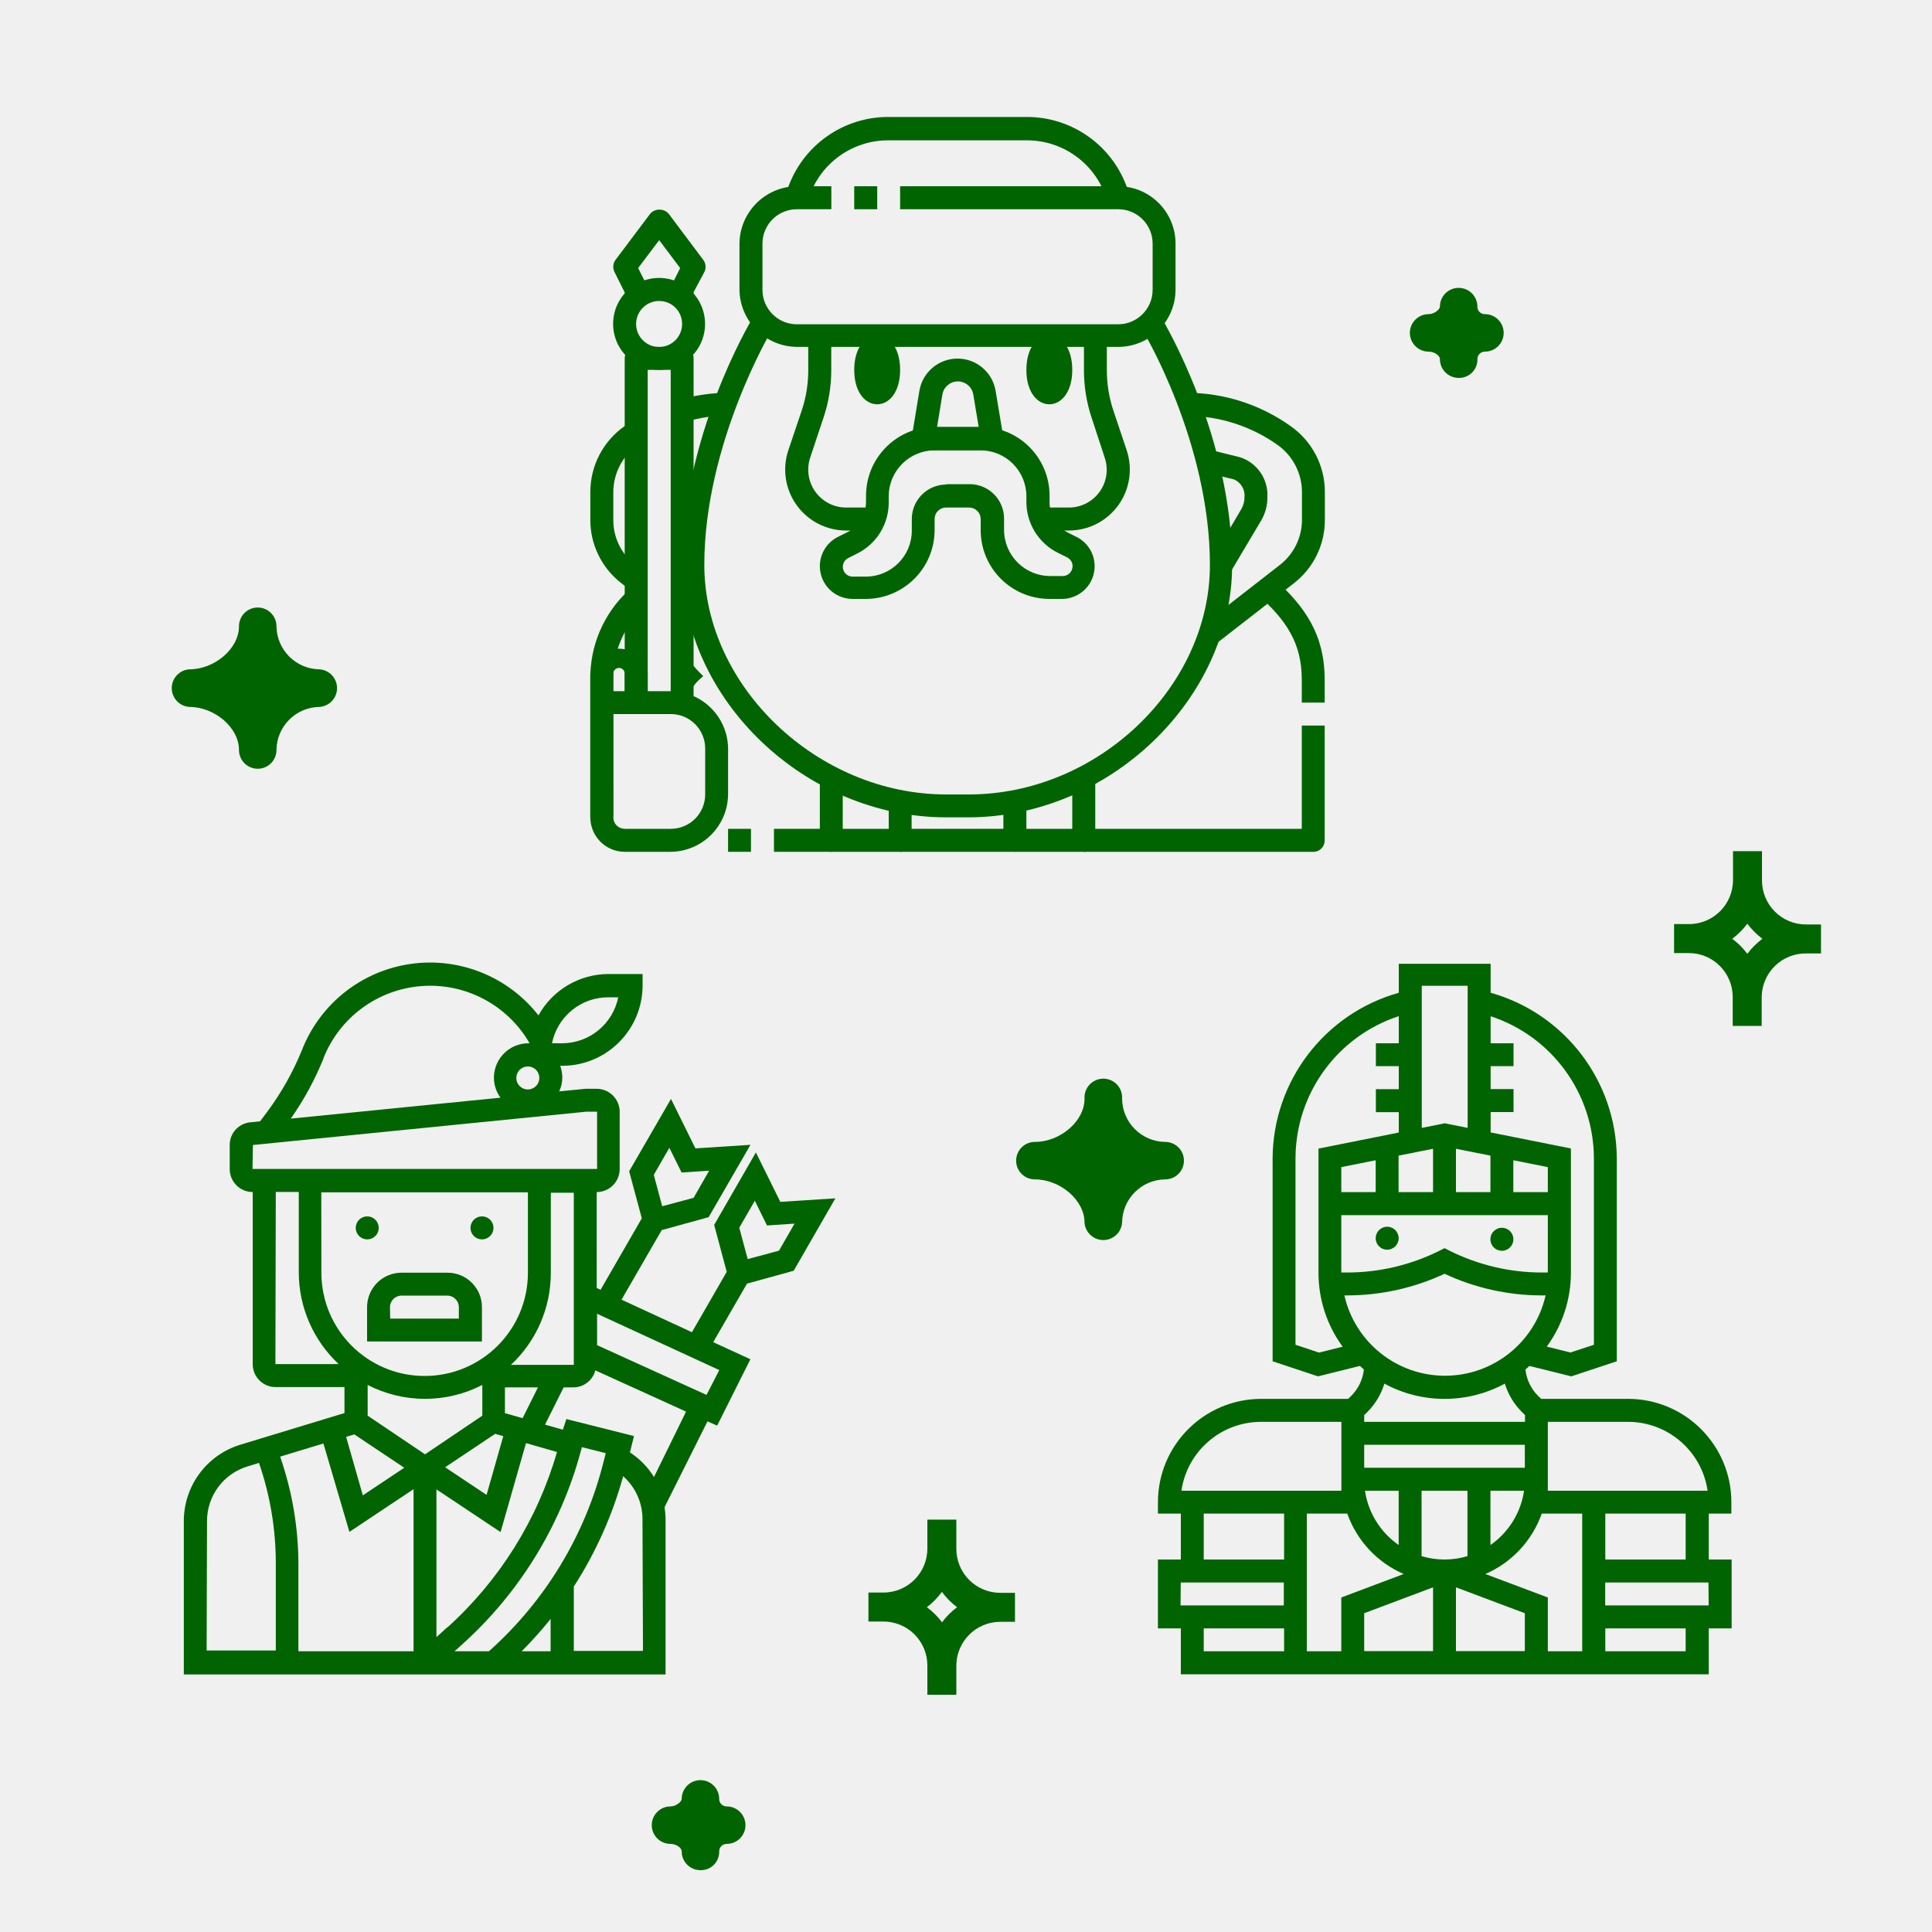
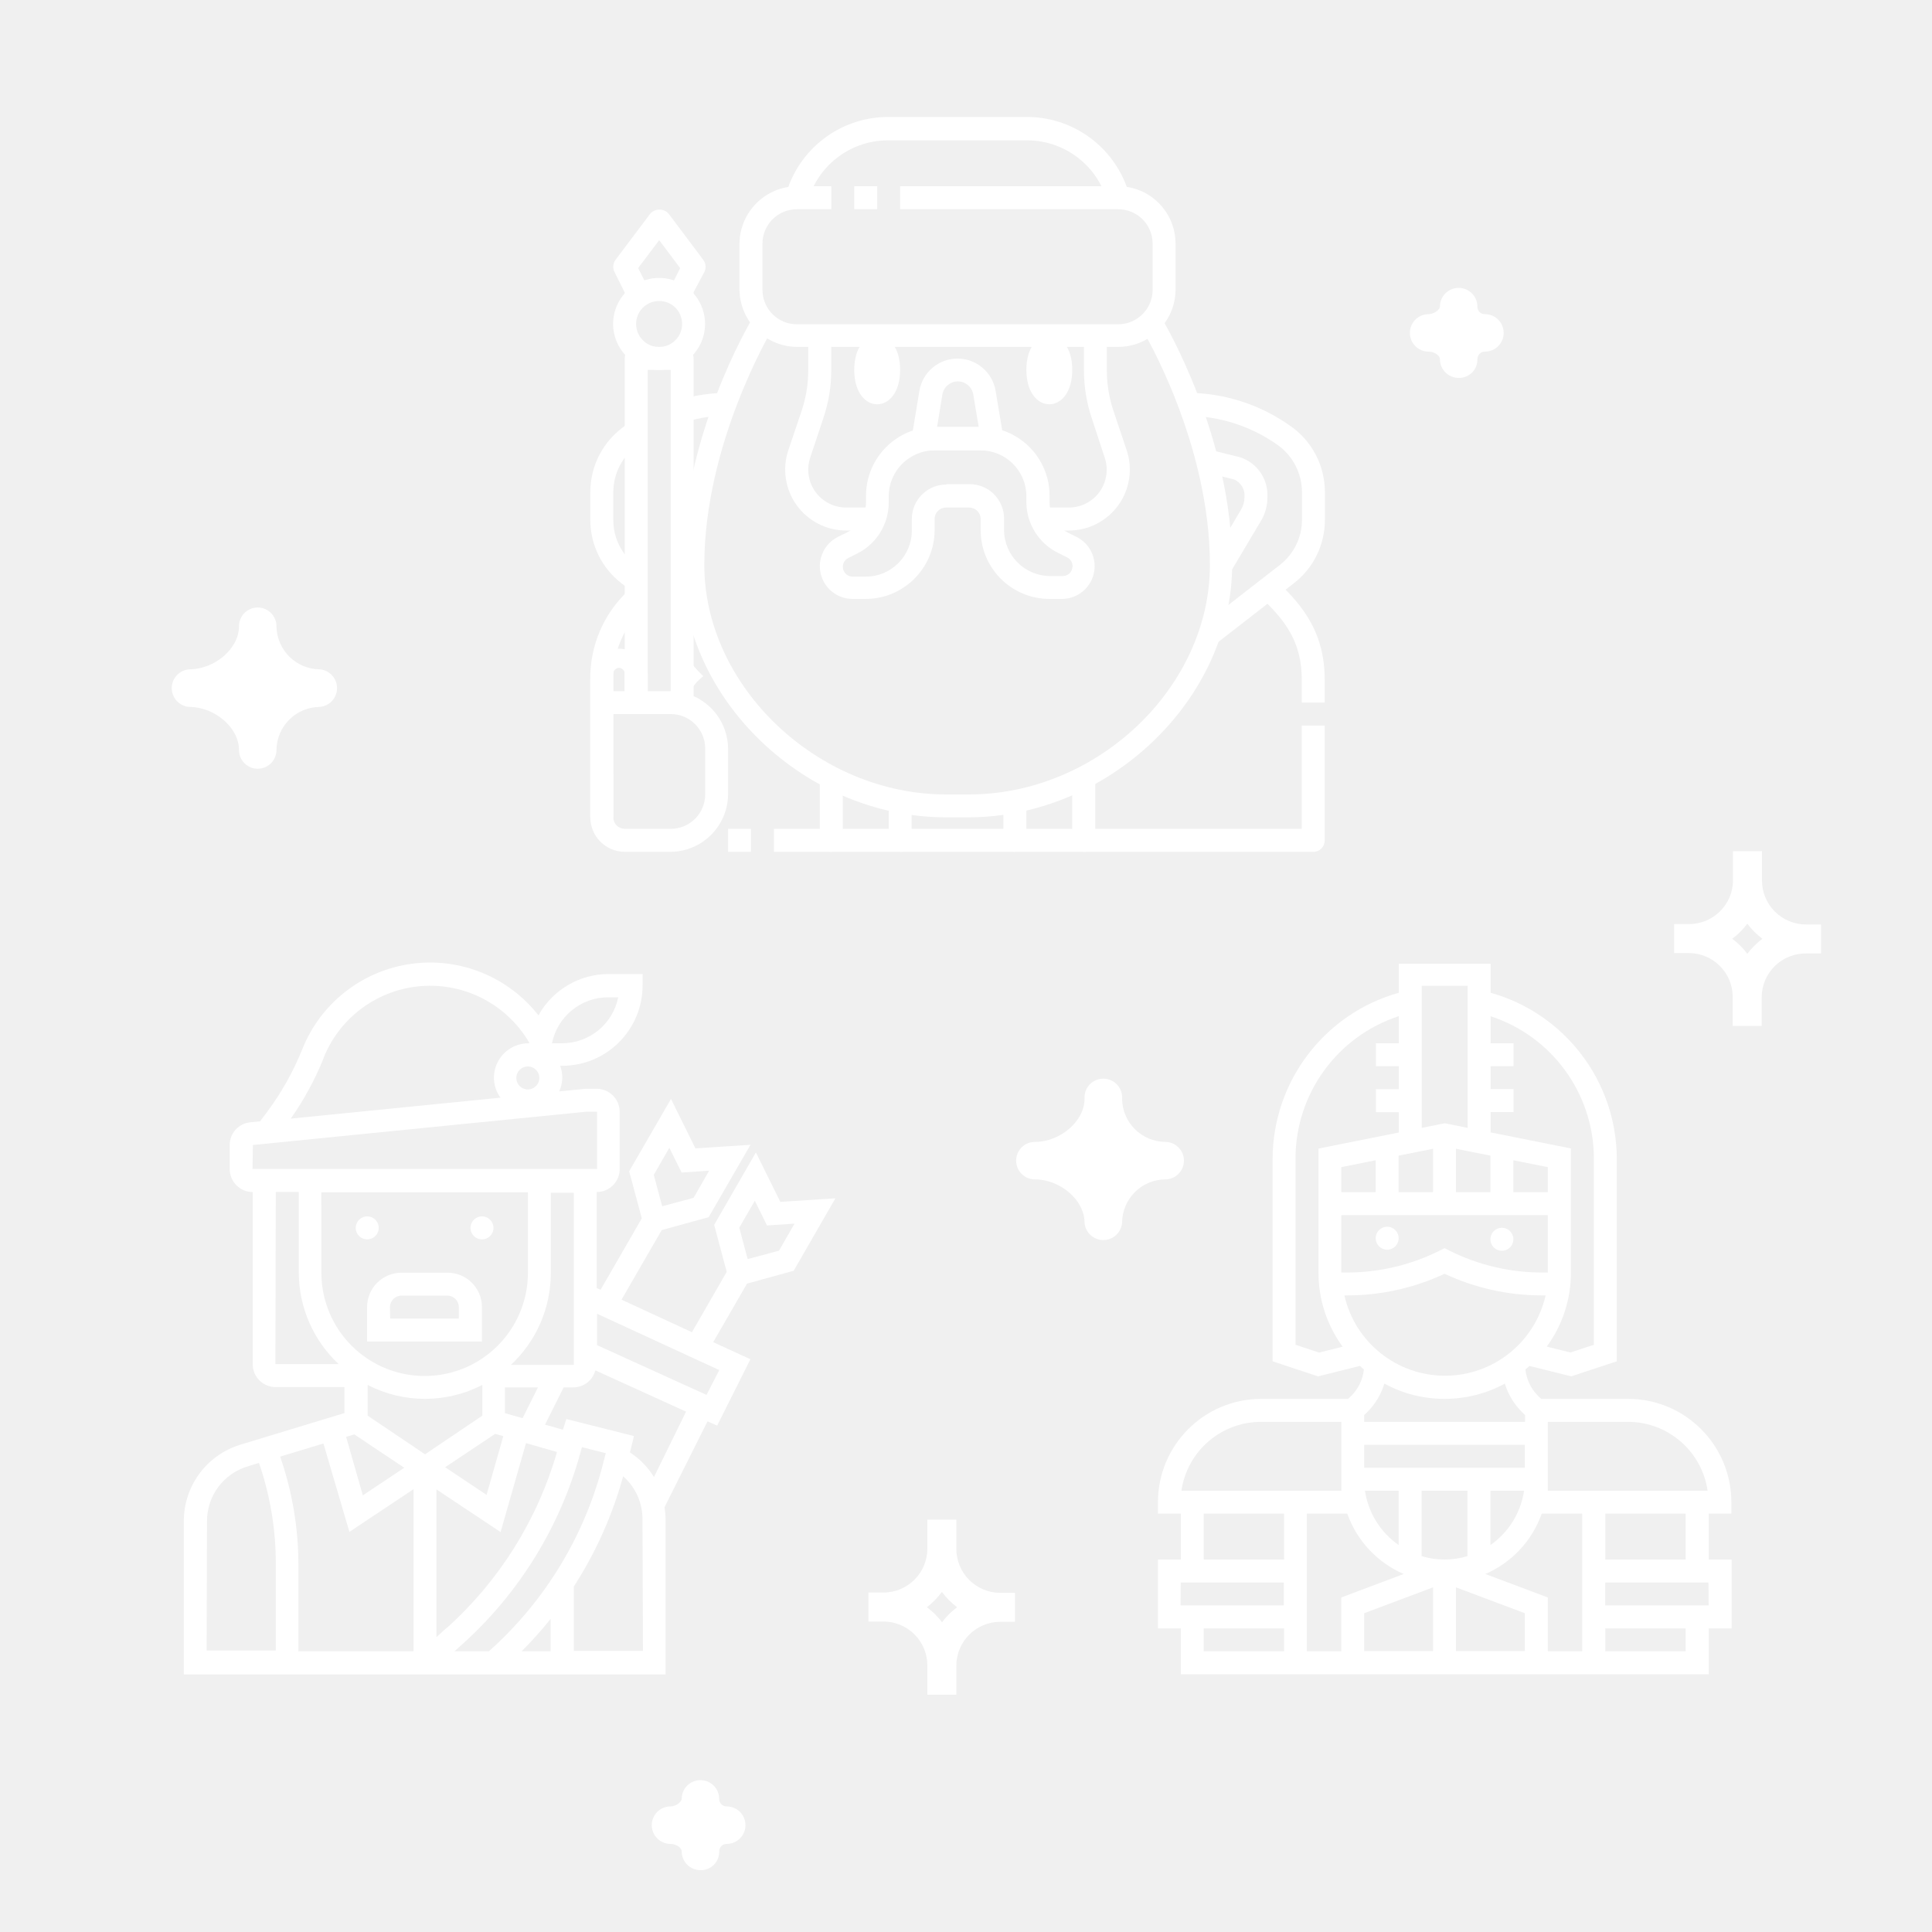
<svg xmlns="http://www.w3.org/2000/svg" id="Layer_1" data-name="Layer 1" width="200" height="200" viewBox="0 0 200 200">
  <g>
    <g>
      <g>
-         <path d="M179.23,156.69V155.5a10.7,10.7,0,0,0-10.69-10.69h-9l-.35-.34a4.56,4.56,0,0,1-1.28-2.7,4.89,4.89,0,0,0,.41-.37l4.34,1.08,4.71-1.56v-21a17.91,17.91,0,0,0-13.06-17.15v-3h-9.51v3a17.91,17.91,0,0,0-13.06,17.15v21l4.7,1.56,4.34-1.08.41.37a4.56,4.56,0,0,1-1.28,2.7l-.35.34h-9a10.7,10.7,0,0,0-10.69,10.69v1.19h2.37v4.75h-2.37v7.13h2.37v4.75h54.65v-4.75h2.37v-7.13h-2.37v-4.75Zm-19-9.5h8.31a8.33,8.33,0,0,1,8.23,7.13H160.23Zm3.56,23.75h-3.56v-5.57l-6.47-2.43a10.68,10.68,0,0,0,5.84-6.25h4.19Zm-28.51-14.25h4.19a10.71,10.71,0,0,0,5.84,6.25l-6.46,2.43v5.57h-3.57Zm5.94-7.13h16.63v2.38H141.22Zm8.32,11.88a8.11,8.11,0,0,1-2.38-.35v-6.77h4.75v6.77A8.09,8.09,0,0,1,149.54,161.44Zm-4.75-1.5a8.33,8.33,0,0,1-3.49-5.62h3.49Zm9.5-5.62h3.48a8.32,8.32,0,0,1-3.48,5.62ZM141.22,167l7.13-2.68v6.6h-7.13Zm9.5-2.68,7.13,2.68v3.92h-7.13Zm-11.6-30.22h.35a23.86,23.86,0,0,0,10.07-2.24,23.78,23.78,0,0,0,10.06,2.24H160a10.68,10.68,0,0,1-20.83,0Zm21.11-10.69h-3.57v-3.3l3.57.71Zm-5.94-3.78v3.78h-3.57v-4.49Zm-5.94,3.78h-3.57v-3.78l3.57-.71Zm-5.94,0h-3.56v-2.59l3.56-.71Zm-3.56,2.38h21.38v5.94h-.63a21.43,21.43,0,0,1-9.53-2.25l-.53-.27-.54.27a21.4,21.4,0,0,1-9.53,2.25h-.62ZM165,119.87v19.34l-2.43.8-2.45-.61a12.92,12.92,0,0,0,2.5-7.65V118.89l-8.31-1.66v-2.11h2.37v-2.38h-2.37v-2.37h2.37V108h-2.37v-2.8A15.53,15.53,0,0,1,165,119.87Zm-13.07-17.82v14.71l-2.37-.48-2.38.48V102.05Zm-17.82,37.16V119.87a15.53,15.53,0,0,1,10.69-14.68V108h-2.37v2.37h2.37v2.38h-2.37v2.38h2.37v2.11l-8.31,1.66v12.86a12.92,12.92,0,0,0,2.5,7.65l-2.45.61Zm15.44,5.6a13,13,0,0,0,6.23-1.58,7,7,0,0,0,1.74,2.91l.35.35v.7H141.22v-.7l.35-.34a7.06,7.06,0,0,0,1.74-2.92,12.94,12.94,0,0,0,6.22,1.58Zm-19,2.38h8.31v7.13H122.3A8.33,8.33,0,0,1,130.53,147.19Zm-5.94,9.5h8.32v4.75h-8.32Zm-2.38,7.13H132.9v2.37H122.21Zm2.38,4.75h8.32v2.37h-8.32Zm49.89,2.37h-8.32v-2.37h8.32Zm2.38-4.75H166.17v-2.37h10.69Zm-2.38-4.75h-8.32v-4.75h8.32Z" fill="#006400" />
-         <path d="M156.66,128.18a1.19,1.19,0,1,1-2.37,0,1.19,1.19,0,0,1,2.37,0" fill="#006400" />
-         <path d="M144.79,128.18a1.19,1.19,0,1,1-2.38,0,1.19,1.19,0,0,1,2.38,0" fill="#006400" />
+         <path d="M179.23,156.69V155.5a10.7,10.7,0,0,0-10.69-10.69h-9l-.35-.34a4.56,4.56,0,0,1-1.28-2.7,4.89,4.89,0,0,0,.41-.37l4.34,1.08,4.71-1.56v-21a17.91,17.91,0,0,0-13.06-17.15v-3h-9.51v3a17.91,17.91,0,0,0-13.06,17.15v21l4.7,1.56,4.34-1.08.41.37a4.56,4.56,0,0,1-1.28,2.7l-.35.34h-9a10.7,10.7,0,0,0-10.69,10.69v1.19h2.37v4.75h-2.37v7.13h2.37v4.75h54.65v-4.75h2.37v-7.13h-2.37v-4.75Zm-19-9.5h8.31a8.33,8.33,0,0,1,8.23,7.13H160.23Zm3.56,23.75h-3.56v-5.57l-6.47-2.43a10.68,10.68,0,0,0,5.84-6.25h4.19Zm-28.51-14.25h4.19a10.71,10.71,0,0,0,5.84,6.25l-6.46,2.43v5.57h-3.57Zm5.94-7.13h16.63v2.38H141.22Zm8.32,11.88a8.11,8.11,0,0,1-2.38-.35v-6.77h4.75v6.77A8.09,8.09,0,0,1,149.54,161.44Zm-4.75-1.5a8.33,8.33,0,0,1-3.49-5.62h3.49Zm9.5-5.62h3.48a8.32,8.32,0,0,1-3.48,5.62ZM141.22,167l7.13-2.68v6.6h-7.13Zm9.5-2.68,7.13,2.68v3.92h-7.13Zm-11.6-30.22h.35a23.86,23.86,0,0,0,10.07-2.24,23.78,23.78,0,0,0,10.06,2.24H160a10.68,10.68,0,0,1-20.83,0Zm21.11-10.69h-3.57v-3.3l3.57.71Zm-5.94-3.78v3.78h-3.57v-4.49Zm-5.94,3.78h-3.57v-3.78l3.57-.71Zm-5.94,0h-3.56v-2.59l3.56-.71Zm-3.56,2.38h21.38v5.94h-.63a21.43,21.43,0,0,1-9.53-2.25l-.53-.27-.54.27a21.4,21.4,0,0,1-9.53,2.25h-.62ZM165,119.87v19.34l-2.43.8-2.45-.61a12.92,12.92,0,0,0,2.5-7.65V118.89l-8.31-1.66v-2.11h2.37v-2.38h-2.37v-2.37h2.37V108h-2.37v-2.8A15.53,15.53,0,0,1,165,119.87Zm-13.07-17.82v14.71l-2.37-.48-2.38.48V102.05Zm-17.82,37.16V119.87a15.53,15.53,0,0,1,10.69-14.68V108h-2.37v2.37h2.37v2.38h-2.37v2.38h2.37v2.11l-8.31,1.66v12.86a12.92,12.92,0,0,0,2.5,7.65l-2.45.61Zm15.44,5.6a13,13,0,0,0,6.23-1.58,7,7,0,0,0,1.74,2.91l.35.35v.7H141.22v-.7l.35-.34a7.06,7.06,0,0,0,1.74-2.92,12.94,12.94,0,0,0,6.22,1.58Zm-19,2.38h8.31v7.13H122.3A8.33,8.33,0,0,1,130.53,147.19Zm-5.94,9.5h8.32v4.75h-8.32Zm-2.38,7.13H132.9v2.37H122.21Zm2.38,4.75h8.32v2.37h-8.32Zm49.89,2.37h-8.32v-2.37h8.32Zm2.38-4.75H166.17v-2.37h10.69Zm-2.38-4.75h-8.32v-4.75h8.32Z" fill="#fff" />
+         <path d="M156.66,128.18a1.19,1.19,0,1,1-2.37,0,1.19,1.19,0,0,1,2.37,0" fill="#fff" />
+         <path d="M144.79,128.18a1.19,1.19,0,1,1-2.38,0,1.19,1.19,0,0,1,2.38,0" fill="#fff" />
      </g>
      <g>
-         <path d="M38,135.31v3.56H49.89v-3.56a3.56,3.56,0,0,0-3.56-3.56H41.58A3.56,3.56,0,0,0,38,135.31Zm2.37,0a1.2,1.2,0,0,1,1.19-1.19h4.75a1.2,1.2,0,0,1,1.19,1.19v1.19H40.39Z" fill="#006400" />
-         <path d="M51.08,127a1.19,1.19,0,1,1-2.37,0,1.19,1.19,0,0,1,2.37,0" fill="#006400" />
-         <path d="M39.2,127a1.19,1.19,0,1,1-2.37,0,1.19,1.19,0,0,1,2.37,0" fill="#006400" />
-         <path d="M82.16,131.55l4.32-7.5-5.7.37-2.53-5.12-4.32,7.5,1.3,4.86-3.6,6.25-7.29-3.37,4.16-7.2L73.36,126l4.33-7.49-5.7.37-2.53-5.12-4.33,7.49,1.31,4.87-4.27,7.4-.4-.19v-9.93a2.38,2.38,0,0,0,2.38-2.37v-5.94a2.39,2.39,0,0,0-2.38-2.38H60.62l-2.73.27a3.51,3.51,0,0,0,.32-1.46,3.64,3.64,0,0,0-.22-1.19h.22a8.32,8.32,0,0,0,8.31-8.31v-1.19H63a8.31,8.31,0,0,0-7.26,4.28,14.24,14.24,0,0,0-24.45,3.51,29,29,0,0,1-3.67,6.53l-.7.93-1,.1a2.35,2.35,0,0,0-2.14,2.36v2.49a2.38,2.38,0,0,0,2.38,2.37v17.82a2.37,2.37,0,0,0,2.37,2.37h7.13v2.69l-10.73,3.26a8.26,8.26,0,0,0-5.9,8v15.8H68.9v-16a8.17,8.17,0,0,0-.11-1.31l4.45-8.89,1,.44,3.44-6.87-3.85-1.77,3.5-6.06ZM69.29,118.82l1.27,2.56,2.85-.19L71.8,124l-3.25.87-.87-3.25ZM50.61,170.94H47.05l.77-.69A41.37,41.37,0,0,0,60.1,150.32l.14-.51,2.47.62-.22.85a38.92,38.92,0,0,1-11.88,19.66ZM57,167.59v3.35h-3A40.61,40.61,0,0,0,57,167.59ZM33.26,123.43H54.65v8.32a10.69,10.69,0,0,1-21.38,0Zm18,25,.84.24-1.73,6.08-4.29-2.86ZM44,144.81a13,13,0,0,0,5.93-1.44v3.18l-5.93,4-5.94-4v-3.18A13,13,0,0,0,44,144.81Zm-7.32,3.68,5.17,3.45-4.29,2.86-1.73-6.06Zm-.51,10.09,6.64-4.42v16.78H30.89v-9A34.08,34.08,0,0,0,29,150.79l4.48-1.36Zm10.1,9.9-1.09,1v-15.3l6.64,4.42,2.63-9.21,3.21.92a39,39,0,0,1-11.39,18.2Zm6-22.19v-2.67h3.42l-1.59,3.19Zm.62-5a13,13,0,0,0,4.13-9.5v-8.32H59.4v17.82Zm2.94-29.7a1.19,1.19,0,1,1-1.18-1.19A1.18,1.18,0,0,1,55.83,111.55ZM63,103.24H64A5.94,5.94,0,0,1,58.21,108H57.14A5.94,5.94,0,0,1,63,103.24Zm-29.51,6.29a11.88,11.88,0,0,1,21.3-1.59V108h-.09a3.57,3.57,0,0,0-3.57,3.56,3.51,3.51,0,0,0,.68,2.07l-21.71,2.17a31.09,31.09,0,0,0,3.4-6.26Zm-7.31,9,34.53-3.45h1.1v5.93H26.14Zm2.37,4.86h2.38v8.32a13,13,0,0,0,4.13,9.5H28.51Zm-7.12,34.09a5.9,5.9,0,0,1,4.21-5.68l1.17-.36a31.78,31.78,0,0,1,1.74,10.42v9H21.39Zm45.13,13.42H59.4v-6.66a41.37,41.37,0,0,0,5.11-11.42,5.91,5.91,0,0,1,2,4.45Zm1.14-18a8.18,8.18,0,0,0-2.49-2.55l.42-1.69-7-1.76L58.27,148l-1.85-.52,1.93-3.86h1a2.36,2.36,0,0,0,2.28-1.76l9.39,4.27Zm5.44-8.5-11.33-5.15V136l12.65,5.83Zm5-20.1,1.26,2.56,2.85-.19-1.61,2.8-3.24.87-.87-3.25Z" fill="#006400" />
+         <path d="M38,135.31v3.56H49.89v-3.56a3.56,3.56,0,0,0-3.56-3.56H41.58A3.56,3.56,0,0,0,38,135.31Zm2.37,0a1.2,1.2,0,0,1,1.19-1.19h4.75a1.2,1.2,0,0,1,1.19,1.19v1.19H40.39Z" fill="#fff" />
+         <path d="M51.08,127a1.19,1.19,0,1,1-2.37,0,1.19,1.19,0,0,1,2.37,0" fill="#fff" />
+         <path d="M39.2,127a1.19,1.19,0,1,1-2.37,0,1.19,1.19,0,0,1,2.37,0" fill="#fff" />
+         <path d="M82.16,131.55l4.32-7.5-5.7.37-2.53-5.12-4.32,7.5,1.3,4.86-3.6,6.25-7.29-3.37,4.16-7.2L73.36,126l4.33-7.49-5.7.37-2.53-5.12-4.33,7.49,1.31,4.87-4.27,7.4-.4-.19v-9.93a2.38,2.38,0,0,0,2.38-2.37v-5.94a2.39,2.39,0,0,0-2.38-2.38H60.62l-2.73.27a3.51,3.51,0,0,0,.32-1.46,3.64,3.64,0,0,0-.22-1.19h.22a8.32,8.32,0,0,0,8.31-8.31v-1.19H63a8.31,8.31,0,0,0-7.26,4.28,14.24,14.24,0,0,0-24.45,3.51,29,29,0,0,1-3.67,6.53l-.7.93-1,.1a2.35,2.35,0,0,0-2.14,2.36v2.49a2.38,2.38,0,0,0,2.38,2.37v17.82a2.37,2.37,0,0,0,2.37,2.37h7.13v2.69l-10.73,3.26a8.26,8.26,0,0,0-5.9,8v15.8H68.9v-16a8.17,8.17,0,0,0-.11-1.31l4.45-8.89,1,.44,3.44-6.87-3.85-1.77,3.5-6.06ZM69.29,118.82l1.27,2.56,2.85-.19L71.8,124l-3.25.87-.87-3.25ZM50.61,170.94H47.05l.77-.69A41.37,41.37,0,0,0,60.1,150.32l.14-.51,2.47.62-.22.85a38.92,38.92,0,0,1-11.88,19.66ZM57,167.59v3.35h-3A40.61,40.61,0,0,0,57,167.59ZM33.26,123.43H54.65v8.32a10.69,10.69,0,0,1-21.38,0Zm18,25,.84.24-1.73,6.08-4.29-2.86ZM44,144.81a13,13,0,0,0,5.93-1.44v3.18l-5.93,4-5.94-4v-3.18A13,13,0,0,0,44,144.81Zm-7.32,3.68,5.17,3.45-4.29,2.86-1.73-6.06Zm-.51,10.09,6.64-4.42v16.78H30.89v-9A34.08,34.08,0,0,0,29,150.79l4.48-1.36Zm10.1,9.9-1.09,1v-15.3l6.64,4.42,2.63-9.21,3.21.92a39,39,0,0,1-11.39,18.2Zm6-22.19v-2.67h3.42l-1.59,3.19Zm.62-5a13,13,0,0,0,4.13-9.5v-8.32H59.4v17.82Zm2.94-29.7a1.19,1.19,0,1,1-1.18-1.19A1.18,1.18,0,0,1,55.83,111.55ZM63,103.24H64A5.94,5.94,0,0,1,58.21,108H57.14A5.94,5.94,0,0,1,63,103.24Zm-29.51,6.29a11.88,11.88,0,0,1,21.3-1.59V108h-.09a3.57,3.57,0,0,0-3.57,3.56,3.51,3.51,0,0,0,.68,2.07l-21.71,2.17a31.09,31.09,0,0,0,3.4-6.26Zm-7.31,9,34.53-3.45h1.1v5.93H26.14Zm2.37,4.86h2.38v8.32a13,13,0,0,0,4.13,9.5H28.51Zm-7.12,34.09a5.9,5.9,0,0,1,4.21-5.68l1.17-.36a31.78,31.78,0,0,1,1.74,10.42v9H21.39Zm45.13,13.42H59.4v-6.66a41.37,41.37,0,0,0,5.11-11.42,5.91,5.91,0,0,1,2,4.45Zm1.14-18a8.18,8.18,0,0,0-2.49-2.55l.42-1.69-7-1.76L58.27,148l-1.85-.52,1.93-3.86h1a2.36,2.36,0,0,0,2.28-1.76l9.39,4.27Zm5.44-8.5-11.33-5.15V136l12.65,5.83Zm5-20.1,1.26,2.56,2.85-.19-1.61,2.8-3.24.87-.87-3.25Z" fill="#fff" />
      </g>
    </g>
    <g>
-       <path d="M110,62h-1.36a7.12,7.12,0,0,1-7.12-7.12V53.73a1.19,1.19,0,0,0-.35-.84,1.21,1.21,0,0,0-.84-.35H97.93a1.18,1.18,0,0,0-1.18,1.19v1.19A7.14,7.14,0,0,1,89.62,62H88.26a3.39,3.39,0,0,1-1.52-6.42l.91-.45a3.54,3.54,0,0,0,2-3.19v-.63a7.13,7.13,0,0,1,7.13-7.12h4.75a7.12,7.12,0,0,1,7.12,7.12V52a3.56,3.56,0,0,0,2,3.19l.91.45A3.39,3.39,0,0,1,110,62Zm-12-11.88h2.38a3.56,3.56,0,0,1,3.56,3.57v1.19a4.78,4.78,0,0,0,4.75,4.75H110a1,1,0,0,0,1-.78,1,1,0,0,0-.53-1.15l-.91-.45A5.89,5.89,0,0,1,106.25,52v-.63a4.75,4.75,0,0,0-4.75-4.75H96.75A4.76,4.76,0,0,0,92,51.35V52a5.89,5.89,0,0,1-3.28,5.31l-.91.46h0a1,1,0,0,0-.53,1.14,1,1,0,0,0,1,.78h1.36a4.76,4.76,0,0,0,4.75-4.75V53.73a3.57,3.57,0,0,1,3.56-3.57Z" fill="#006400" />
-       <path d="M115.75,35.91H82.49A6,6,0,0,1,76.55,30V25.22a6,6,0,0,1,5.94-5.94h3.57v2.38H82.49a3.56,3.56,0,0,0-3.56,3.56V30a3.56,3.56,0,0,0,3.56,3.57h33.26A3.57,3.57,0,0,0,119.32,30V25.22a3.56,3.56,0,0,0-3.57-3.56H93.18V19.28h22.57a5.94,5.94,0,0,1,5.94,5.94V30A5.94,5.94,0,0,1,115.75,35.91Z" fill="#006400" />
-       <path d="M88.43,19.28h2.38v2.38H88.43Z" fill="#006400" />
-       <path d="M90.81,54.92H87.6a6.31,6.31,0,0,1-6-8.29L83,42.48h0a13.18,13.18,0,0,0,.67-4.13V34.72h2.38v3.63a15.26,15.26,0,0,1-.8,4.88l-1.38,4.15h0a3.92,3.92,0,0,0,3.72,5.16h3.21Z" fill="#006400" />
-       <path d="M110.64,54.92h-3.2V52.54h3.2a3.91,3.91,0,0,0,3.72-5.16L113,43.23h0a15.54,15.54,0,0,1-.79-4.88V34.72h2.37v3.63a13.18,13.18,0,0,0,.67,4.13l1.39,4.15h0a6.31,6.31,0,0,1-6,8.29Z" fill="#006400" />
-       <path d="M114.62,20.82a8.63,8.63,0,0,0-8.1-6.29H91.72a8.62,8.62,0,0,0-8.09,6.29l-2.27-.71a11,11,0,0,1,10.36-8h14.8a11,11,0,0,1,10.37,8Z" fill="#006400" />
-       <path d="M68.24,38.29a4.76,4.76,0,1,1,3.36-1.4,4.75,4.75,0,0,1-3.36,1.4Zm0-7.13a2.38,2.38,0,1,0,2.37,2.38,2.36,2.36,0,0,0-2.37-2.38Z" fill="#006400" />
-       <path d="M71.8,31.16H69.43V30a1.24,1.24,0,0,1,.12-.53l.86-1.72-2.17-2.89-2.18,2.89.87,1.72a1.24,1.24,0,0,1,.12.53v1.19H64.67v-.91l-1.06-2.13h0a1.2,1.2,0,0,1,.11-1.25l3.57-4.75a1.24,1.24,0,0,1,.95-.45,1.25,1.25,0,0,1,1,.45l3.56,4.75a1.2,1.2,0,0,1,.12,1.25L71.8,30.25Z" fill="#006400" />
-       <path d="M71.8,72.73H69.43V38.29H67.05V72.73H64.67V37.1a1.19,1.19,0,0,1,1.19-1.19h4.75a1.19,1.19,0,0,1,.84.35,1.15,1.15,0,0,1,.35.84Z" fill="#006400" />
-       <path d="M100.31,84.61H97.93c-14.55,0-27.32-12.21-27.32-26.13,0-13.25,7-25.06,7.3-25.56l2,1.23c-.07.11-7,11.76-7,24.33S84.64,82.24,97.93,82.24h2.38c13.29,0,24.94-11.1,24.94-23.76s-6.89-24.22-7-24.33l2-1.23c.3.5,7.3,12.31,7.3,25.56,0,13.92-12.77,26.13-27.32,26.13Z" fill="#006400" />
-       <path d="M69.43,88.18H64.67a3.57,3.57,0,0,1-3.56-3.57V72.73a1.18,1.18,0,0,1,1.19-1.18h7.13a6,6,0,0,1,5.94,5.94v4.75A6,6,0,0,1,69.43,88.18ZM63.49,73.92V84.61a1.18,1.18,0,0,0,.34.84,1.22,1.22,0,0,0,.84.35h4.76A3.56,3.56,0,0,0,73,82.24V77.48a3.56,3.56,0,0,0-3.56-3.56Z" fill="#006400" />
-       <path d="M67.05,72.73H64.67v-3a.59.59,0,1,0-1.18,0v3H61.11v-3a3,3,0,0,1,5.94,0Z" fill="#006400" />
-       <path d="M136,88.18H112.19V85.8h22.57V75.11h2.37V87a1.2,1.2,0,0,1-.34.84,1.22,1.22,0,0,1-.84.35Z" fill="#006400" />
-       <path d="M137.13,72.73h-2.37V70.36c0-3.85-1.67-6.16-4.37-8.63L132,60c3.08,2.82,5.13,5.67,5.13,10.38Z" fill="#006400" />
-       <path d="M112.19,88.18h-7.13A1.2,1.2,0,0,1,103.87,87V82.24h2.38V85.8H111V79.86h2.38V87a1.2,1.2,0,0,1-1.19,1.19Z" fill="#006400" />
-       <path d="M126,66.55l-1.46-1.88,7.94-6.18h0a5.92,5.92,0,0,0,2.3-4.68V50.92a6,6,0,0,0-2.54-4.87,16.29,16.29,0,0,0-9.34-3V40.66a18.56,18.56,0,0,1,10.7,3.45,8.31,8.31,0,0,1,3.55,6.81v2.89a8.26,8.26,0,0,1-3.2,6.56Z" fill="#006400" />
-       <path d="M127.46,59.09l-2-1.22,3-5.1a2.48,2.48,0,0,0,.37-1.3,1.82,1.82,0,0,0-1.06-1.83l-2.79-.7.57-2.3,2.8.69a4.1,4.1,0,0,1,2.85,4.14,4.65,4.65,0,0,1-.72,2.54Z" fill="#006400" />
-       <path d="M80.12,85.8h5.94v2.38H80.12Z" fill="#006400" />
-       <path d="M75.37,85.8h2.37v2.38H75.37Z" fill="#006400" />
-       <path d="M63.49,84.61H61.11V70.36A12.31,12.31,0,0,1,65,61.18l1.71,1.65a10,10,0,0,0-3.23,7.53Z" fill="#006400" />
-       <path d="M93.18,88.18H86.06A1.19,1.19,0,0,1,84.87,87V79.86h2.37V85.8H92V82.24h2.37V87a1.16,1.16,0,0,1-.35.84,1.19,1.19,0,0,1-.84.35Z" fill="#006400" />
-       <path d="M71,43.66l-.67-2.28a18.63,18.63,0,0,1,5.09-.72V43A16,16,0,0,0,71,43.66Z" fill="#006400" />
-       <path d="M65.13,61l-.81-.63a8.27,8.27,0,0,1-3.21-6.56V50.92a8.33,8.33,0,0,1,3.55-6.81l.55-.38,1.31,2-.49.33a6,6,0,0,0-2.54,4.87v2.89a5.88,5.88,0,0,0,2.29,4.68l.81.64Z" fill="#006400" />
-       <path d="M93.18,85.8h11.88v2.38H93.18Z" fill="#006400" />
-       <path d="M102.69,46.6H95.56a1.18,1.18,0,0,1-1.17-1.38l.79-4.79a4,4,0,0,1,7.88,0l.8,4.79a1.17,1.17,0,0,1-.27,1,1.15,1.15,0,0,1-.9.42ZM97,44.23h4.32l-.57-3.41h0a1.62,1.62,0,0,0-3.19,0Z" fill="#006400" />
-       <path d="M111,38.29c0,4.75-4.75,4.75-4.75,0s4.75-4.75,4.75,0" fill="#006400" />
-       <path d="M93.18,38.29c0,4.75-4.75,4.75-4.75,0s4.75-4.75,4.75,0" fill="#006400" />
+       <path d="M110,62h-1.36a7.12,7.12,0,0,1-7.12-7.12V53.73a1.19,1.19,0,0,0-.35-.84,1.21,1.21,0,0,0-.84-.35H97.93a1.18,1.18,0,0,0-1.18,1.19v1.19A7.14,7.14,0,0,1,89.62,62H88.26a3.39,3.39,0,0,1-1.52-6.42l.91-.45a3.54,3.54,0,0,0,2-3.19v-.63a7.13,7.13,0,0,1,7.13-7.12h4.75a7.12,7.12,0,0,1,7.12,7.12V52a3.56,3.56,0,0,0,2,3.19l.91.45A3.39,3.39,0,0,1,110,62Zm-12-11.88h2.38a3.56,3.56,0,0,1,3.56,3.57v1.19a4.78,4.78,0,0,0,4.75,4.75H110a1,1,0,0,0,1-.78,1,1,0,0,0-.53-1.15l-.91-.45A5.89,5.89,0,0,1,106.25,52v-.63a4.75,4.75,0,0,0-4.75-4.75H96.75A4.76,4.76,0,0,0,92,51.35V52a5.89,5.89,0,0,1-3.28,5.31l-.91.46h0a1,1,0,0,0-.53,1.14,1,1,0,0,0,1,.78h1.36a4.76,4.76,0,0,0,4.75-4.75V53.73a3.57,3.57,0,0,1,3.56-3.57Z" fill="#fff" />
+       <path d="M115.75,35.91H82.49A6,6,0,0,1,76.55,30V25.22a6,6,0,0,1,5.94-5.94h3.57v2.38H82.49a3.56,3.56,0,0,0-3.56,3.56V30a3.56,3.56,0,0,0,3.56,3.57h33.26A3.57,3.57,0,0,0,119.32,30V25.22a3.56,3.56,0,0,0-3.57-3.56H93.18V19.28h22.57a5.94,5.94,0,0,1,5.94,5.94V30A5.94,5.94,0,0,1,115.75,35.91Z" fill="#fff" />
+       <path d="M88.43,19.28h2.38v2.38H88.43Z" fill="#fff" />
+       <path d="M90.81,54.92H87.6a6.31,6.31,0,0,1-6-8.29L83,42.48h0a13.18,13.18,0,0,0,.67-4.13V34.72h2.38v3.63a15.26,15.26,0,0,1-.8,4.88l-1.38,4.15h0a3.92,3.92,0,0,0,3.72,5.16h3.21Z" fill="#fff" />
+       <path d="M110.64,54.92h-3.2V52.54h3.2a3.91,3.91,0,0,0,3.72-5.16L113,43.23h0a15.54,15.54,0,0,1-.79-4.88V34.72h2.37v3.63a13.18,13.18,0,0,0,.67,4.13l1.39,4.15h0a6.31,6.31,0,0,1-6,8.29Z" fill="#fff" />
+       <path d="M114.62,20.82a8.63,8.63,0,0,0-8.1-6.29H91.72a8.62,8.62,0,0,0-8.09,6.29l-2.27-.71a11,11,0,0,1,10.36-8h14.8a11,11,0,0,1,10.37,8Z" fill="#fff" />
+       <path d="M68.24,38.29a4.76,4.76,0,1,1,3.36-1.4,4.75,4.75,0,0,1-3.36,1.4Zm0-7.13a2.38,2.38,0,1,0,2.37,2.38,2.36,2.36,0,0,0-2.37-2.38Z" fill="#fff" />
+       <path d="M71.8,31.16H69.43V30a1.24,1.24,0,0,1,.12-.53l.86-1.72-2.17-2.89-2.18,2.89.87,1.72a1.24,1.24,0,0,1,.12.53v1.19H64.67v-.91l-1.06-2.13h0a1.2,1.2,0,0,1,.11-1.25l3.57-4.75a1.24,1.24,0,0,1,.95-.45,1.25,1.25,0,0,1,1,.45l3.56,4.75a1.2,1.2,0,0,1,.12,1.25L71.8,30.25Z" fill="#fff" />
+       <path d="M71.8,72.73H69.43V38.29H67.05V72.73H64.67V37.1a1.19,1.19,0,0,1,1.19-1.19h4.75a1.19,1.19,0,0,1,.84.35,1.15,1.15,0,0,1,.35.84Z" fill="#fff" />
+       <path d="M100.31,84.61H97.93c-14.55,0-27.32-12.21-27.32-26.13,0-13.25,7-25.06,7.3-25.56l2,1.23c-.07.11-7,11.76-7,24.33S84.64,82.24,97.93,82.24h2.38c13.29,0,24.94-11.1,24.94-23.76s-6.89-24.22-7-24.33l2-1.23c.3.5,7.3,12.31,7.3,25.56,0,13.92-12.77,26.13-27.32,26.13Z" fill="#fff" />
+       <path d="M69.43,88.18H64.67a3.57,3.57,0,0,1-3.56-3.57V72.73a1.18,1.18,0,0,1,1.19-1.18h7.13a6,6,0,0,1,5.94,5.94v4.75A6,6,0,0,1,69.43,88.18ZM63.49,73.92V84.61a1.18,1.18,0,0,0,.34.84,1.22,1.22,0,0,0,.84.35h4.76A3.56,3.56,0,0,0,73,82.24V77.48a3.56,3.56,0,0,0-3.56-3.56Z" fill="#fff" />
+       <path d="M67.05,72.73H64.67v-3a.59.59,0,1,0-1.18,0v3H61.11v-3a3,3,0,0,1,5.94,0Z" fill="#fff" />
+       <path d="M136,88.18H112.19V85.8h22.57V75.11h2.37V87a1.2,1.2,0,0,1-.34.84,1.22,1.22,0,0,1-.84.35Z" fill="#fff" />
+       <path d="M137.13,72.73h-2.37V70.36c0-3.85-1.67-6.16-4.37-8.63L132,60c3.08,2.82,5.13,5.67,5.13,10.38Z" fill="#fff" />
+       <path d="M112.19,88.18h-7.13A1.2,1.2,0,0,1,103.87,87V82.24h2.38V85.8H111V79.86h2.38V87a1.2,1.2,0,0,1-1.19,1.19Z" fill="#fff" />
+       <path d="M126,66.55l-1.46-1.88,7.94-6.18h0a5.92,5.92,0,0,0,2.3-4.68V50.92a6,6,0,0,0-2.54-4.87,16.29,16.29,0,0,0-9.34-3V40.66a18.56,18.56,0,0,1,10.7,3.45,8.31,8.31,0,0,1,3.55,6.81v2.89a8.26,8.26,0,0,1-3.2,6.56Z" fill="#fff" />
+       <path d="M127.46,59.09l-2-1.22,3-5.1a2.48,2.48,0,0,0,.37-1.3,1.82,1.82,0,0,0-1.06-1.83l-2.79-.7.57-2.3,2.8.69a4.1,4.1,0,0,1,2.85,4.14,4.65,4.65,0,0,1-.72,2.54Z" fill="#fff" />
+       <path d="M80.12,85.8h5.94v2.38H80.12Z" fill="#fff" />
+       <path d="M75.37,85.8h2.37v2.38H75.37Z" fill="#fff" />
+       <path d="M63.49,84.61H61.11V70.36A12.31,12.31,0,0,1,65,61.18l1.71,1.65a10,10,0,0,0-3.23,7.53Z" fill="#fff" />
+       <path d="M93.18,88.18H86.06A1.19,1.19,0,0,1,84.87,87V79.86h2.37V85.8H92V82.24h2.37V87a1.16,1.16,0,0,1-.35.84,1.19,1.19,0,0,1-.84.35Z" fill="#fff" />
+       <path d="M71,43.66l-.67-2.28a18.63,18.63,0,0,1,5.09-.72V43A16,16,0,0,0,71,43.66Z" fill="#fff" />
+       <path d="M65.13,61l-.81-.63a8.27,8.27,0,0,1-3.21-6.56V50.92a8.33,8.33,0,0,1,3.55-6.81l.55-.38,1.31,2-.49.33a6,6,0,0,0-2.54,4.87v2.89a5.88,5.88,0,0,0,2.29,4.68l.81.64Z" fill="#fff" />
+       <path d="M93.18,85.8h11.88v2.38H93.18Z" fill="#fff" />
+       <path d="M102.69,46.6H95.56a1.18,1.18,0,0,1-1.17-1.38l.79-4.79a4,4,0,0,1,7.88,0l.8,4.79a1.17,1.17,0,0,1-.27,1,1.15,1.15,0,0,1-.9.42ZM97,44.23h4.32l-.57-3.41h0a1.62,1.62,0,0,0-3.19,0Z" fill="#fff" />
+       <path d="M111,38.29c0,4.75-4.75,4.75-4.75,0s4.75-4.75,4.75,0" fill="#fff" />
+       <path d="M93.18,38.29c0,4.75-4.75,4.75-4.75,0s4.75-4.75,4.75,0" fill="#fff" />
    </g>
-     <path d="M96,172.44v3h3v-3a4.55,4.55,0,0,1,4.55-4.55h1.52v-3h-1.52A4.55,4.55,0,0,1,99,160.31v-3H96v3a4.55,4.55,0,0,1-4.55,4.55H89.9v3h1.52A4.55,4.55,0,0,1,96,172.44Zm1.52-7.63a7.49,7.49,0,0,0,1.56,1.57,7.21,7.21,0,0,0-1.56,1.56,7.49,7.49,0,0,0-1.57-1.56A7.79,7.79,0,0,0,97.49,164.81Z" fill="#006400" />
-     <path d="M182.4,91.11v-3h-3v3a4.55,4.55,0,0,1-4.55,4.55H173.3v3h1.52a4.55,4.55,0,0,1,4.55,4.54v3h3v-3A4.55,4.55,0,0,1,187,98.7h1.51v-3H187A4.55,4.55,0,0,1,182.4,91.11Zm-1.52,7.63a7.44,7.44,0,0,0-1.56-1.56,7.44,7.44,0,0,0,1.56-1.56,8,8,0,0,0,1.56,1.56A8,8,0,0,0,180.88,98.74Z" fill="#006400" />
-     <path d="M28.62,77.64a4.51,4.51,0,0,1,4.46-4.46,1.95,1.95,0,0,0,0-3.89,4.52,4.52,0,0,1-4.46-4.46,1.94,1.94,0,0,0-3.88,0c0,2.33-2.53,4.46-5.15,4.46a1.95,1.95,0,0,0,0,3.89c2.62,0,5.15,2.13,5.15,4.46a1.94,1.94,0,0,0,3.88,0Z" fill="#006400" />
-     <path d="M116.16,126.56a4.51,4.51,0,0,1,4.46-4.47,1.94,1.94,0,0,0,0-3.88,4.51,4.51,0,0,1-4.46-4.46,1.95,1.95,0,1,0-3.89,0c0,2.32-2.52,4.46-5.14,4.46a1.94,1.94,0,1,0,0,3.88c2.62,0,5.14,2.14,5.14,4.47a1.95,1.95,0,0,0,3.89,0Z" fill="#006400" />
-     <path d="M70.28,70a8.51,8.51,0,0,0,1.35-1.26A16.09,16.09,0,0,0,72.8,70a5,5,0,0,0-1.17,1.26A8.19,8.19,0,0,0,70.28,70Z" fill="#006400" />
-     <path d="M151,39.12a1.94,1.94,0,0,1-1.94-1.94c0-.39-.59-.78-1.17-.78a1.94,1.94,0,0,1,0-3.88c.59,0,1.17-.49,1.17-.78a1.94,1.94,0,0,1,3.88,0,.76.76,0,0,0,.78.78,1.94,1.94,0,0,1,0,3.88.77.77,0,0,0-.78.78A1.89,1.89,0,0,1,151,39.12Z" fill="#006400" />
-     <path d="M72.51,193.6a1.94,1.94,0,0,1-1.94-1.94c0-.39-.58-.78-1.16-.78a1.94,1.94,0,1,1,0-3.88c.58,0,1.16-.49,1.16-.78a1.94,1.94,0,0,1,3.88,0,.77.77,0,0,0,.78.78,1.94,1.94,0,1,1,0,3.88.77.77,0,0,0-.78.78A1.89,1.89,0,0,1,72.51,193.6Z" fill="#006400" />
+     <path d="M96,172.44v3h3v-3a4.55,4.55,0,0,1,4.55-4.55h1.52v-3h-1.52A4.55,4.55,0,0,1,99,160.31v-3H96v3a4.55,4.55,0,0,1-4.55,4.55H89.9v3h1.52A4.55,4.55,0,0,1,96,172.44Zm1.52-7.63a7.49,7.49,0,0,0,1.56,1.57,7.21,7.21,0,0,0-1.56,1.56,7.49,7.49,0,0,0-1.57-1.56A7.79,7.79,0,0,0,97.49,164.81Z" fill="#fff" />
+     <path d="M182.4,91.11v-3h-3v3a4.55,4.55,0,0,1-4.55,4.55H173.3v3h1.52a4.55,4.55,0,0,1,4.55,4.54v3h3v-3A4.55,4.55,0,0,1,187,98.7h1.51v-3H187A4.55,4.55,0,0,1,182.4,91.11Zm-1.52,7.63a7.44,7.44,0,0,0-1.56-1.56,7.44,7.44,0,0,0,1.56-1.56,8,8,0,0,0,1.56,1.56A8,8,0,0,0,180.88,98.74Z" fill="#fff" />
+     <path d="M28.62,77.64a4.51,4.51,0,0,1,4.46-4.46,1.95,1.95,0,0,0,0-3.89,4.52,4.52,0,0,1-4.46-4.46,1.94,1.94,0,0,0-3.88,0c0,2.33-2.53,4.46-5.15,4.46a1.95,1.95,0,0,0,0,3.89c2.62,0,5.15,2.13,5.15,4.46a1.94,1.94,0,0,0,3.88,0Z" fill="#fff" />
+     <path d="M116.16,126.56a4.51,4.51,0,0,1,4.46-4.47,1.94,1.94,0,0,0,0-3.88,4.51,4.51,0,0,1-4.46-4.46,1.95,1.95,0,1,0-3.89,0c0,2.32-2.52,4.46-5.14,4.46a1.94,1.94,0,1,0,0,3.88c2.62,0,5.14,2.14,5.14,4.47a1.95,1.95,0,0,0,3.89,0Z" fill="#fff" />
+     <path d="M70.28,70a8.51,8.51,0,0,0,1.35-1.26A16.09,16.09,0,0,0,72.8,70a5,5,0,0,0-1.17,1.26A8.19,8.19,0,0,0,70.28,70Z" fill="#fff" />
+     <path d="M151,39.12a1.94,1.94,0,0,1-1.94-1.94c0-.39-.59-.78-1.17-.78a1.94,1.94,0,0,1,0-3.88c.59,0,1.17-.49,1.17-.78a1.94,1.94,0,0,1,3.88,0,.76.76,0,0,0,.78.78,1.94,1.94,0,0,1,0,3.88.77.77,0,0,0-.78.78A1.89,1.89,0,0,1,151,39.12Z" fill="#fff" />
+     <path d="M72.51,193.6a1.94,1.94,0,0,1-1.94-1.94c0-.39-.58-.78-1.16-.78a1.94,1.94,0,1,1,0-3.88c.58,0,1.16-.49,1.16-.78a1.94,1.94,0,0,1,3.88,0,.77.77,0,0,0,.78.78,1.94,1.94,0,1,1,0,3.88.77.77,0,0,0-.78.78A1.89,1.89,0,0,1,72.51,193.6Z" fill="#fff" />
  </g>
</svg>
